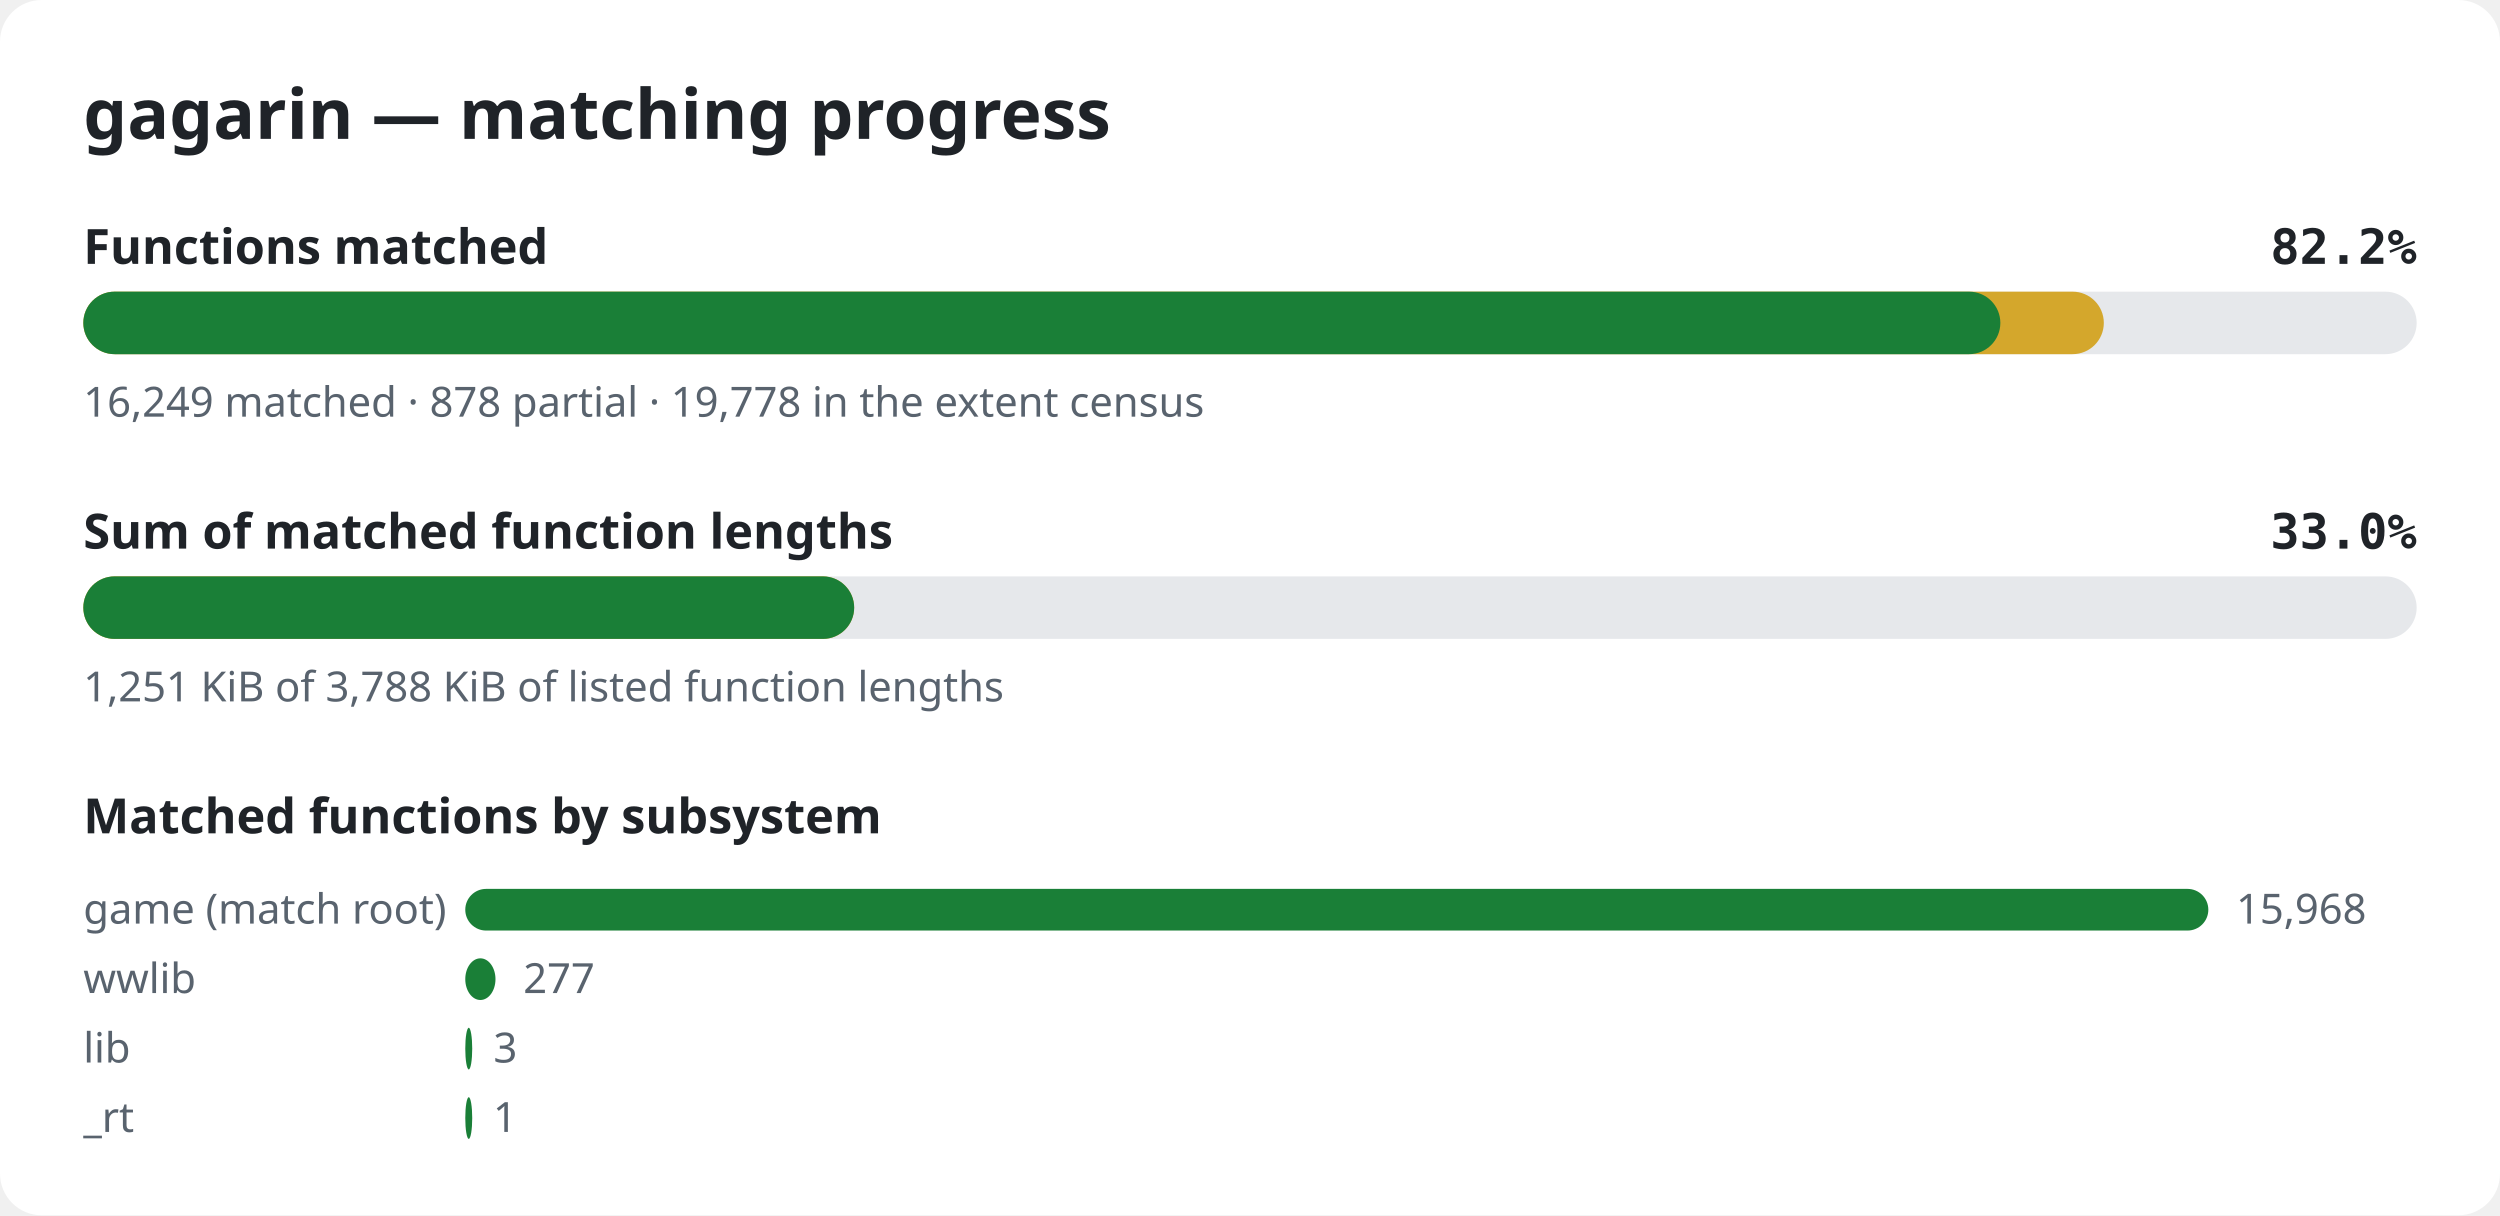
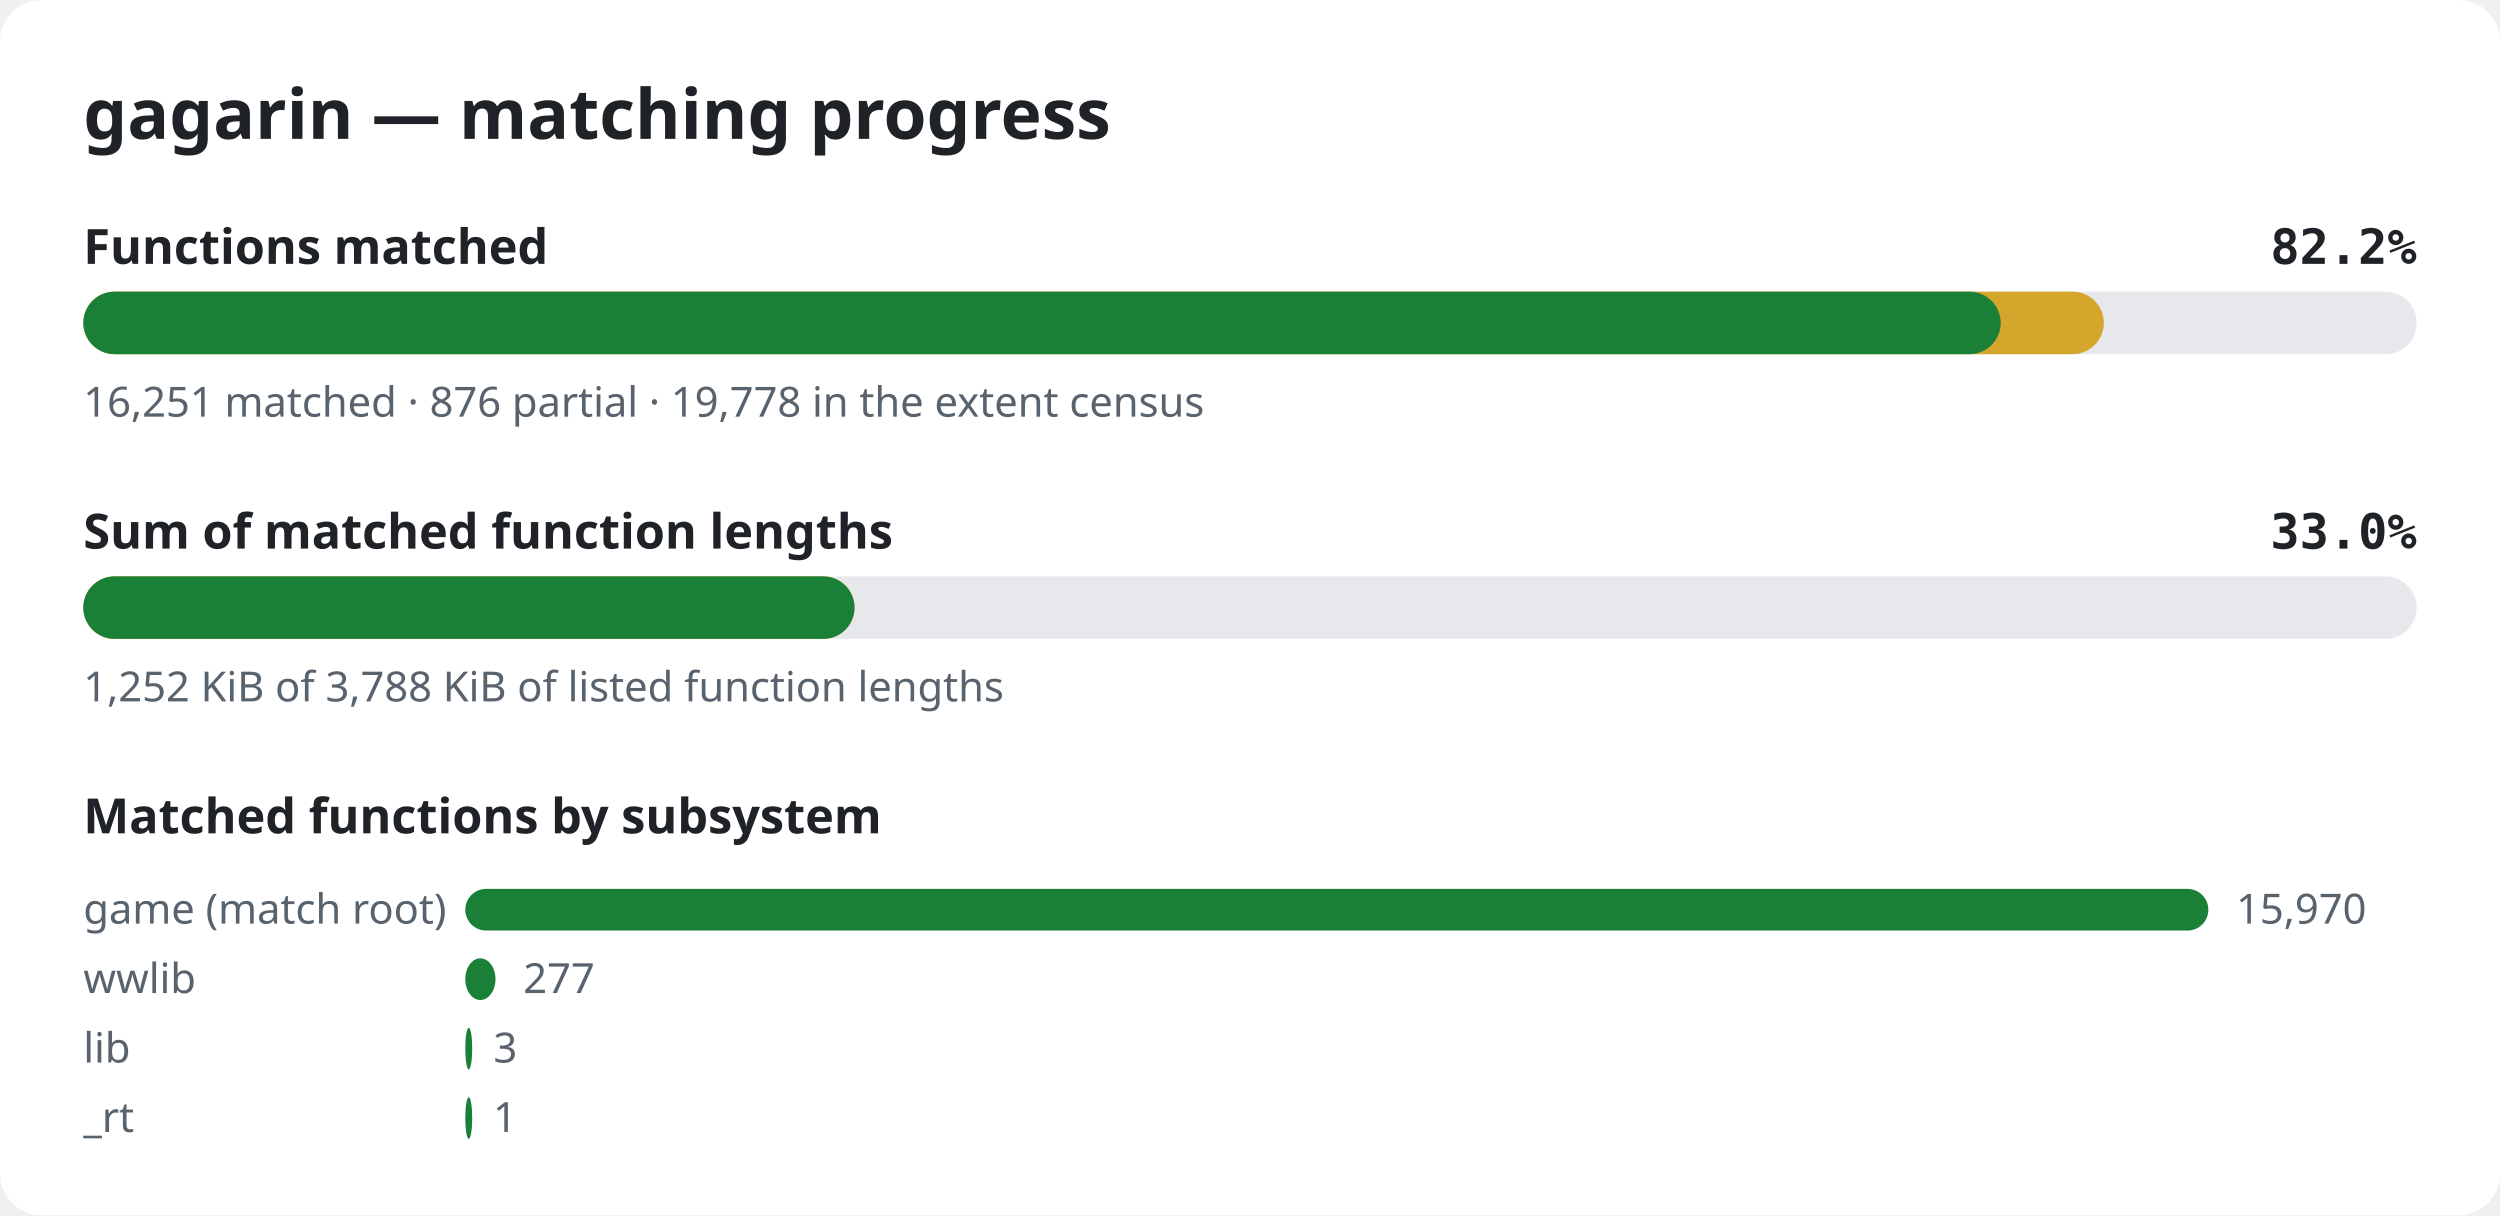
<svg xmlns="http://www.w3.org/2000/svg" width="720" height="350" viewBox="0 0 720 350" role="img" aria-label="gagarin matching progress">
  <style>.bg{fill:#ffffff}.title{font:600 20px sans-serif;fill:#1f2328}.label{font:600 14px sans-serif;fill:#1f2328}.pct{font:600 14px monospace;fill:#1f2328}.note{font:12px sans-serif;fill:#59636e}.track{fill:#e6e8eb}.done{fill:#1a7f37}.partial{fill:#d4a72c}@media (prefers-color-scheme: dark){.bg{fill:#0d1117}.title,.label,.pct{fill:#e6edf3}.note{fill:#9198a1}.track{fill:#262c36}.done{fill:#3fb950}.partial{fill:#d29922}}</style>
  <rect width="720" height="350" rx="12" class="bg" />
  <text x="24" y="40" class="title">gagarin — matching progress</text>
  <text x="24" y="76" class="label">Functions matched</text>
  <text x="696" y="76" class="pct" text-anchor="end">82.2%</text>
  <rect x="24" y="84" width="672" height="18" rx="9" class="track" />
  <rect x="24" y="84" width="581.9" height="18" rx="9" class="partial" />
-   <rect x="24" y="84" width="552.1" height="18" rx="9" class="done" />
-   <text x="24" y="120" class="note">16,249 matched · 878 partial · 19,778 in the extent census</text>
+   <rect x="24" y="84" width="552.2" height="18" rx="9" class="done" />
+   <text x="24" y="120" class="note">16,251 matched · 876 partial · 19,778 in the extent census</text>
  <text x="24" y="158" class="label">Sum of matched function lengths</text>
  <text x="696" y="158" class="pct" text-anchor="end">33.0%</text>
  <rect x="24" y="166" width="672" height="18" rx="9" class="track" />
-   <rect x="24" y="166" width="222.0" height="18" rx="9" class="partial" />
-   <rect x="24" y="166" width="222.0" height="18" rx="9" class="done" />
-   <text x="24" y="202" class="note">1,251 KiB of 3,788 KiB of listed function lengths</text>
+   <rect x="24" y="166" width="222.1" height="18" rx="9" class="partial" />
+   <rect x="24" y="166" width="222.1" height="18" rx="9" class="done" />
+   <text x="24" y="202" class="note">1,252 KiB of 3,788 KiB of listed function lengths</text>
  <text x="24" y="240" class="label">Matched functions by subsystem</text>
  <text x="24" y="266" class="note">game (match root)</text>
  <rect x="134" y="256" width="502.0" height="12" rx="6" class="done" />
-   <text x="644.0" y="266" class="note">15,968</text>
+   <text x="644.0" y="266" class="note">15,970</text>
  <text x="24" y="286" class="note">wwlib</text>
  <rect x="134" y="276" width="8.7" height="12" rx="6" class="done" />
  <text x="150.7" y="286" class="note">277</text>
  <text x="24" y="306" class="note">lib</text>
  <rect x="134" y="296" width="2.0" height="12" rx="6" class="done" />
  <text x="142.1" y="306" class="note">3</text>
  <text x="24" y="326" class="note">_rt</text>
  <rect x="134" y="316" width="2.0" height="12" rx="6" class="done" />
  <text x="142.0" y="326" class="note">1</text>
</svg>
